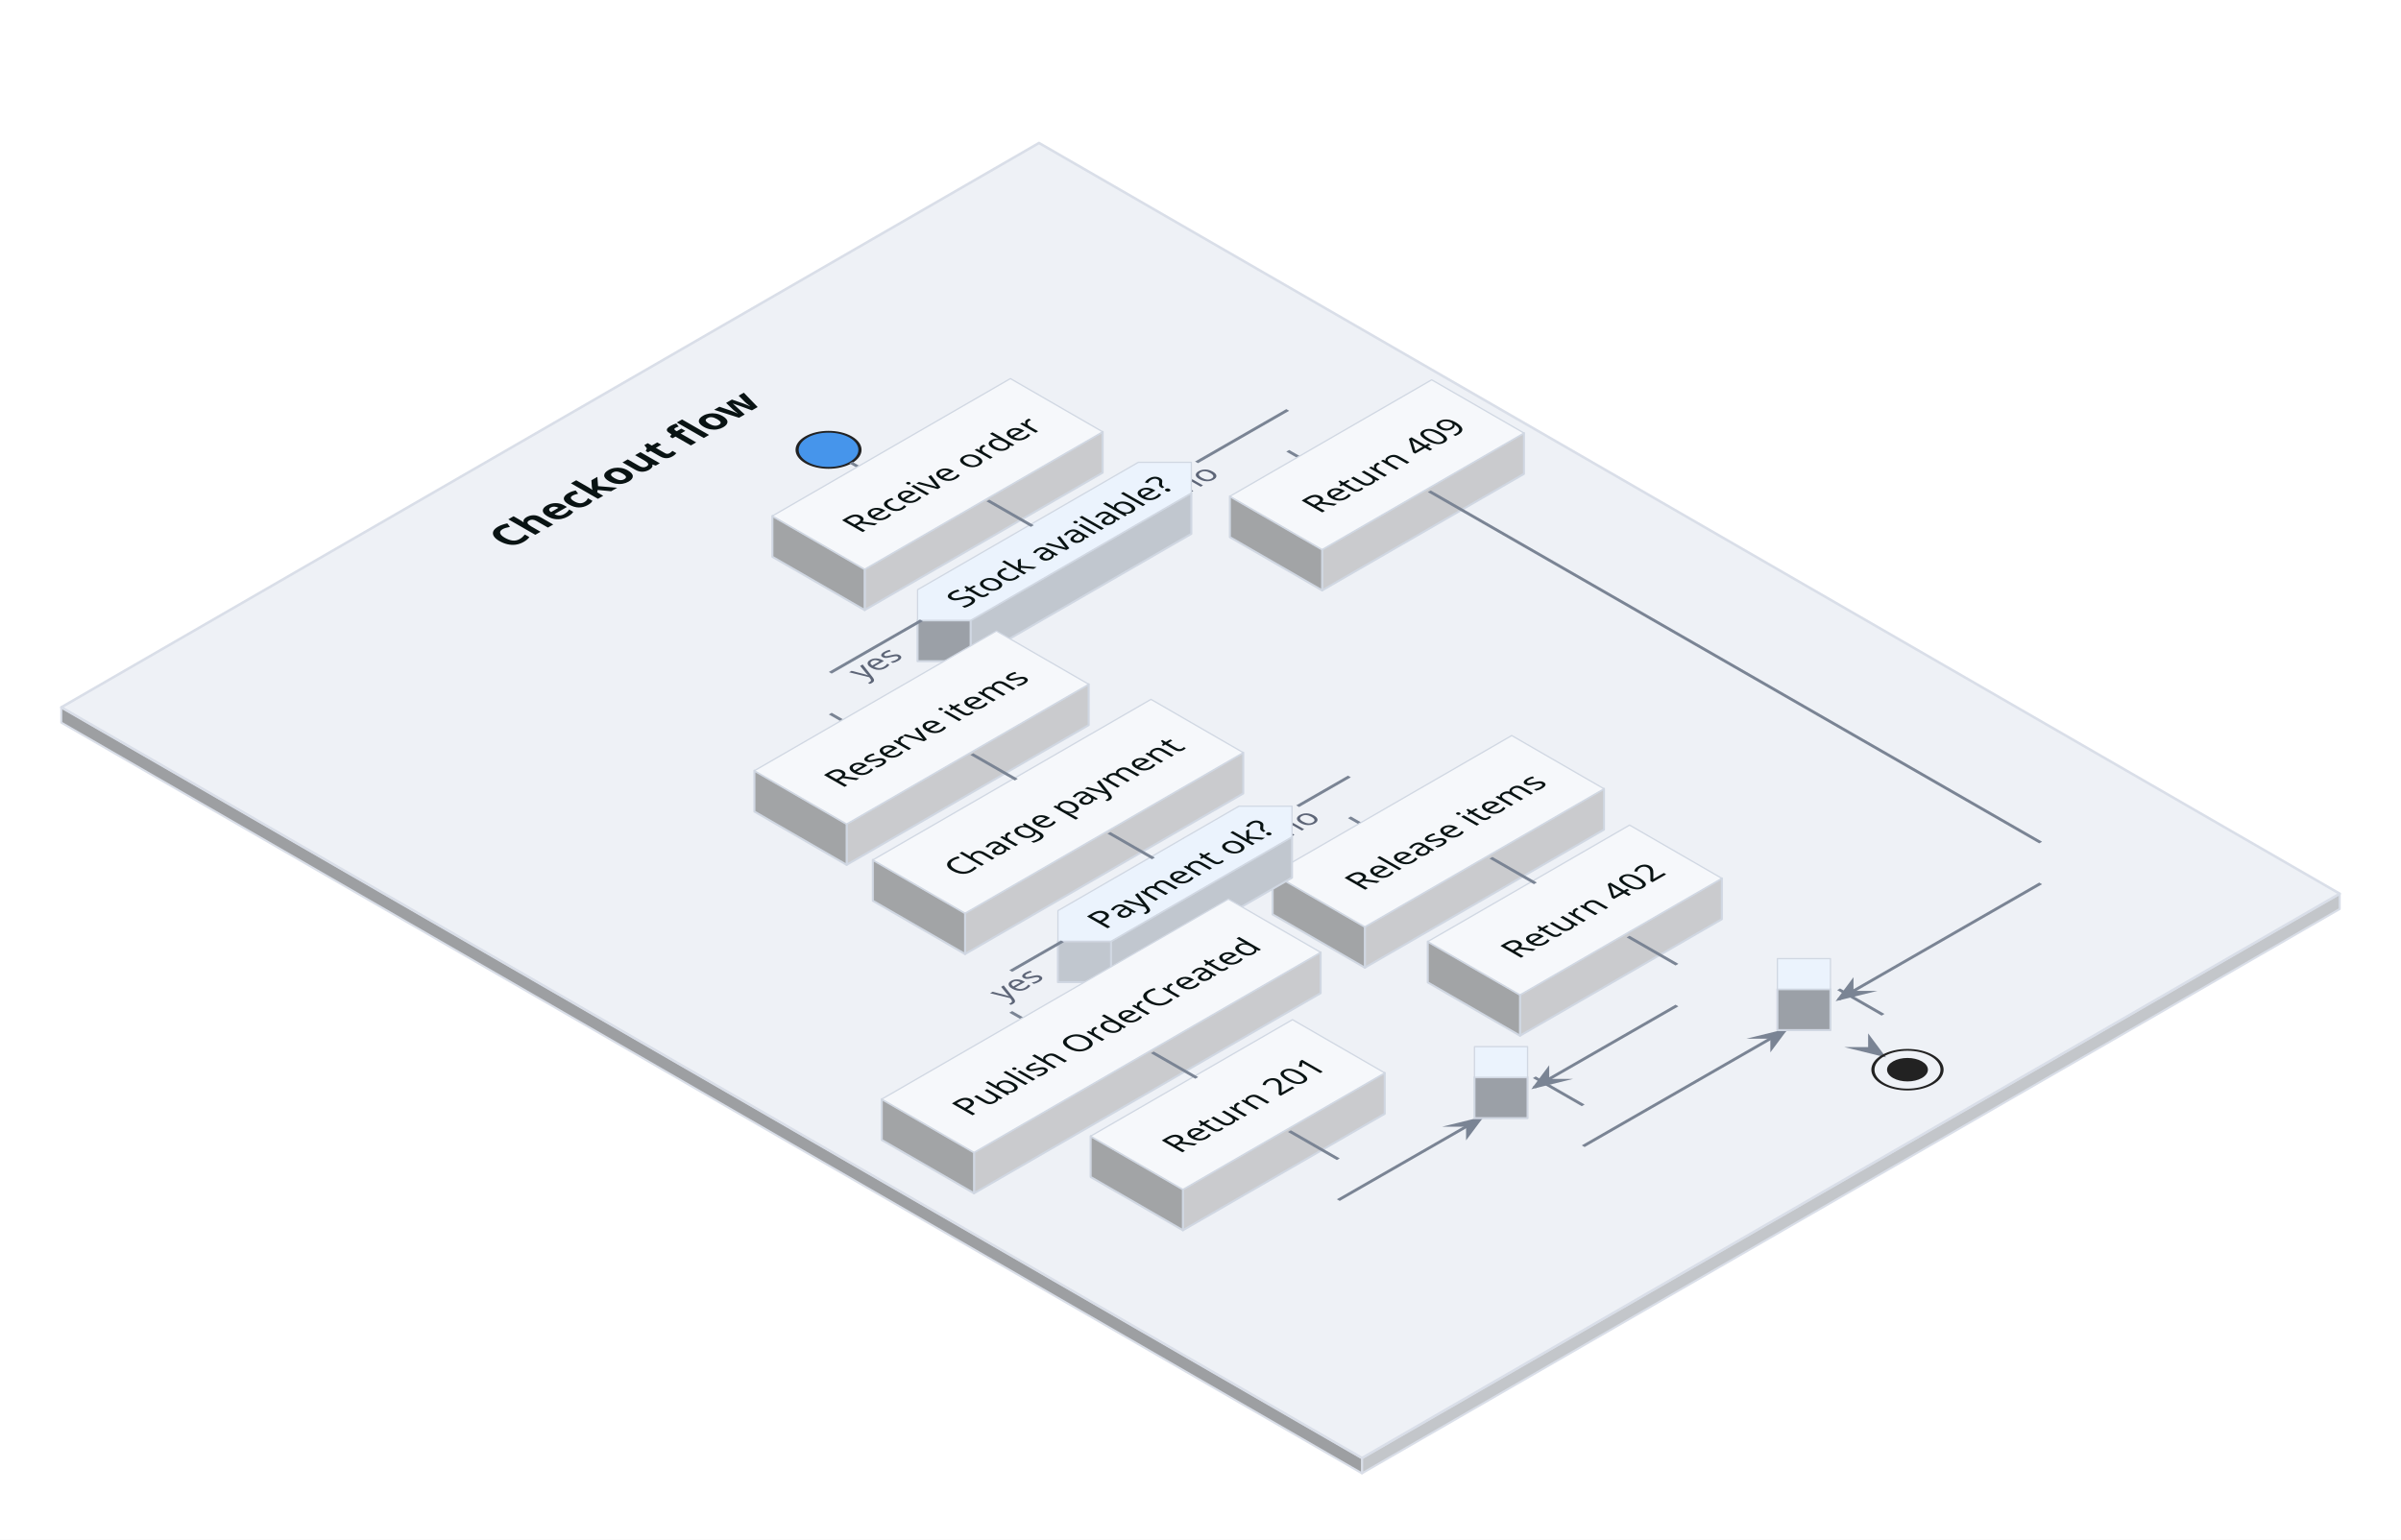
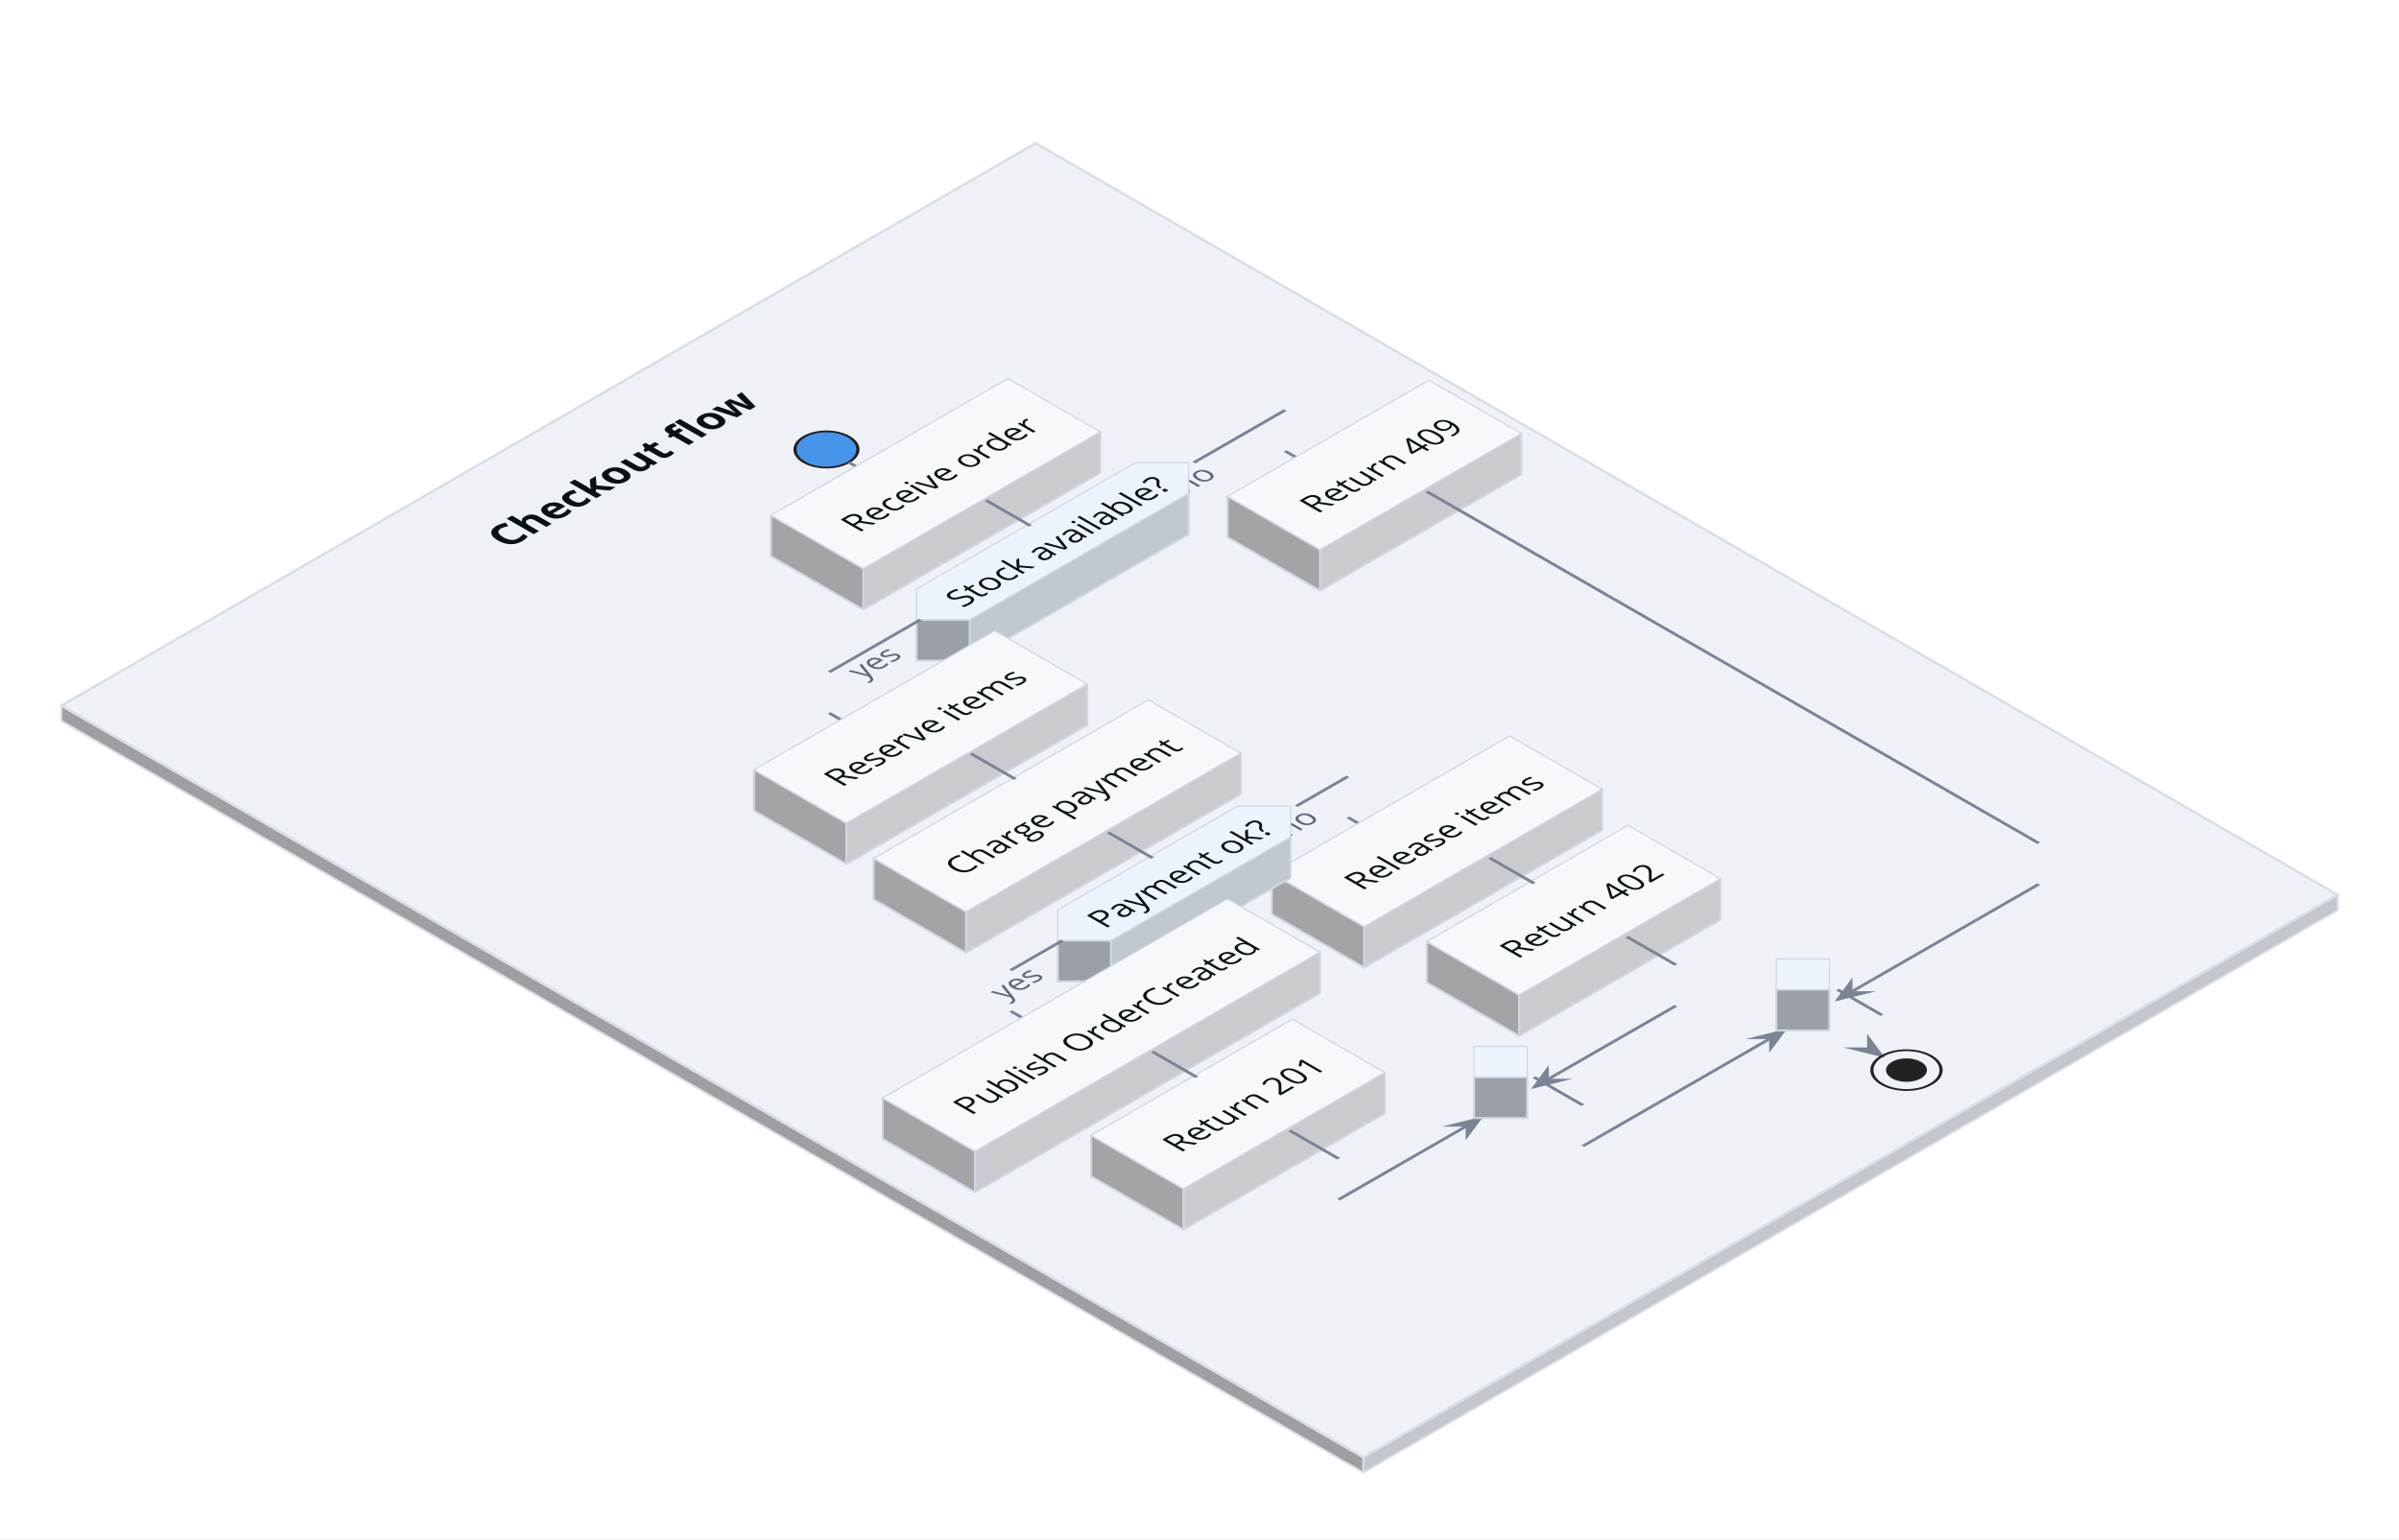
- <svg xmlns="http://www.w3.org/2000/svg" viewBox="-24 -277 940.01 603" width="940.01" height="603">
-   <rect x="-24" y="-277" width="940.01" height="603" fill="#ffffff" />
+ <svg xmlns="http://www.w3.org/2000/svg" viewBox="-24 -276 938.27 602" width="938.27" height="602">
+   <rect x="-24" y="-276" width="938.27" height="602" fill="#ffffff" />
  <g transform="translate(0,6)">
-     <polygon points="892.01,73 509.22,294 509.22,288 892.01,67" fill="#c3c6ca" stroke="#d9dee8" stroke-width="0.8" stroke-linejoin="round" />
+     <polygon points="890.27,74 509.22,294 509.22,288 890.27,68" fill="#c3c6ca" stroke="#d9dee8" stroke-width="0.8" stroke-linejoin="round" />
    <polygon points="509.22,294 0,0 0,-6 509.22,288" fill="#9d9fa2" stroke="#d9dee8" stroke-width="0.8" stroke-linejoin="round" />
-     <polygon points="0,-6 382.78,-227 892.01,67 509.22,288" fill="#eef1f6" stroke="#d9dee8" stroke-width="1" stroke-linejoin="round" />
+     <polygon points="0,-6 381.05,-226 890.27,68 509.22,288" fill="#eef1f6" stroke="#d9dee8" stroke-width="1" stroke-linejoin="round" />
  </g>
  <defs />
  <g transform="translate(0,-0) matrix(0.87 -0.5 0.87 0.5 0 0)">
-     <ellipse cx="273.474" cy="71.792" rx="10" ry="10" fill="#4695EB" style="stroke:#222;stroke-width:1;" />
-   </g>
-   <g transform="translate(0,-0) matrix(0.87 -0.5 0.87 0.5 0 0)">
-     <ellipse cx="273.474" cy="557.322" rx="6" ry="6" fill="#222" style="stroke:#222;stroke-width:1;" />
-   </g>
-   <g transform="translate(0,-0) matrix(0.87 -0.5 0.87 0.5 0 0)">
-     <polygon points="269.474,91.792,273.474,101.792,277.474,91.792,273.474,95.792" fill="#7A8494" style="stroke:#7A8494;stroke-width:1;stroke-linejoin:miter;stroke-miterlimit:10;" />
-   </g>
-   <g transform="translate(0,-0) matrix(0.87 -0.5 0.87 0.5 0 0)">
-     <polygon points="166.543,249.204,170.543,259.204,174.543,249.204,170.543,253.204" fill="#7A8494" style="stroke:#7A8494;stroke-width:1;stroke-linejoin:miter;stroke-miterlimit:10;" />
-   </g>
-   <g transform="translate(0,-0) matrix(0.87 -0.5 0.87 0.5 0 0)">
-     <polygon points="90.346,406.616,94.346,416.616,98.346,406.616,94.346,410.616" fill="#7A8494" style="stroke:#7A8494;stroke-width:1;stroke-linejoin:miter;stroke-miterlimit:10;" />
-   </g>
-   <g transform="translate(0,-0) matrix(0.87 -0.5 0.87 0.5 0 0)">
-     <polygon points="242.74,406.616,246.74,416.616,250.74,406.616,246.74,410.616" fill="#7A8494" style="stroke:#7A8494;stroke-width:1;stroke-linejoin:miter;stroke-miterlimit:10;" />
-   </g>
-   <g transform="translate(0,-0) matrix(0.87 -0.5 0.87 0.5 0 0)">
-     <polygon points="90.346,344.91,94.346,354.91,98.346,344.91,94.346,348.91" fill="#7A8494" style="stroke:#7A8494;stroke-width:1;stroke-linejoin:miter;stroke-miterlimit:10;" />
-   </g>
-   <g transform="translate(0,-0) matrix(0.87 -0.5 0.87 0.5 0 0)">
-     <polygon points="242.74,344.91,246.74,354.91,250.74,344.91,246.74,348.91" fill="#7A8494" style="stroke:#7A8494;stroke-width:1;stroke-linejoin:miter;stroke-miterlimit:10;" />
-   </g>
-   <g transform="translate(0,-0) matrix(0.87 -0.5 0.87 0.5 0 0)">
-     <polygon points="148.543,476.322,158.543,480.322,148.543,484.322,152.543,480.322" fill="#7A8494" style="stroke:#7A8494;stroke-width:1;stroke-linejoin:miter;stroke-miterlimit:10;" />
-   </g>
-   <g transform="translate(0,-0) matrix(0.87 -0.5 0.87 0.5 0 0)">
-     <polygon points="192.543,476.322,182.543,480.322,192.543,484.322,188.543,480.322" fill="#7A8494" style="stroke:#7A8494;stroke-width:1;stroke-linejoin:miter;stroke-miterlimit:10;" />
-   </g>
-   <g transform="translate(0,-0) matrix(0.87 -0.5 0.87 0.5 0 0)">
-     <polygon points="166.543,310.91,170.543,320.91,174.543,310.91,170.543,314.91" fill="#7A8494" style="stroke:#7A8494;stroke-width:1;stroke-linejoin:miter;stroke-miterlimit:10;" />
-   </g>
-   <g transform="translate(0,-0) matrix(0.87 -0.5 0.87 0.5 0 0)">
-     <polygon points="166.543,187.498,170.543,197.498,174.543,187.498,170.543,191.498" fill="#7A8494" style="stroke:#7A8494;stroke-width:1;stroke-linejoin:miter;stroke-miterlimit:10;" />
-   </g>
-   <g transform="translate(0,-0) matrix(0.87 -0.5 0.87 0.5 0 0)">
-     <polygon points="372.406,187.498,376.406,197.498,380.406,187.498,376.406,191.498" fill="#7A8494" style="stroke:#7A8494;stroke-width:1;stroke-linejoin:miter;stroke-miterlimit:10;" />
-   </g>
-   <g transform="translate(0,-0) matrix(0.87 -0.5 0.87 0.5 0 0)">
-     <polygon points="251.474,510.322,261.474,514.322,251.474,518.322,255.474,514.322" fill="#7A8494" style="stroke:#7A8494;stroke-width:1;stroke-linejoin:miter;stroke-miterlimit:10;" />
-   </g>
-   <g transform="translate(0,-0) matrix(0.87 -0.5 0.87 0.5 0 0)">
-     <polygon points="295.474,510.322,285.474,514.322,295.474,518.322,291.474,514.322" fill="#7A8494" style="stroke:#7A8494;stroke-width:1;stroke-linejoin:miter;stroke-miterlimit:10;" />
-   </g>
-   <g transform="translate(0,-0) matrix(0.87 -0.5 0.87 0.5 0 0)">
-     <polygon points="269.474,153.498,273.474,163.498,277.474,153.498,273.474,157.498" fill="#7A8494" style="stroke:#7A8494;stroke-width:1;stroke-linejoin:miter;stroke-miterlimit:10;" />
-   </g>
-   <g transform="translate(0,-0) matrix(0.87 -0.5 0.87 0.5 0 0)">
-     <polygon points="269.474,536.322,273.474,546.322,277.474,536.322,273.474,540.322" fill="#7A8494" style="stroke:#7A8494;stroke-width:1;stroke-linejoin:miter;stroke-miterlimit:10;" />
-   </g>
-   <g transform="translate(0,-0) matrix(0.87 -0.5 0.87 0.5 0 0)">
-     <line x1="376.406" y1="175.498" x2="376.406" y2="197.498" style="stroke:#7A8494;stroke-width:1.3;" />
-   </g>
-   <g transform="translate(0,-0) matrix(0.87 -0.5 0.87 0.5 0 0)">
-     <line x1="273.474" y1="81.792" x2="273.474" y2="101.792" style="stroke:#7A8494;stroke-width:1.3;" />
-   </g>
-   <g transform="translate(0,-0) matrix(0.87 -0.5 0.87 0.5 0 0)">
-     <text x="337.36" y="169.982" fill="#5D6577" font-size="12" textLength="14.676" font-family="'Noto Sans'">no</text>
-   </g>
-   <g transform="translate(0,-0) matrix(0.87 -0.5 0.87 0.5 0 0)">
-     <text x="162.764" y="39.104" fill="#091313" font-size="16" textLength="114.496" font-weight="700" font-family="'Noto Sans'">Checkout flow</text>
-   </g>
-   <g transform="translate(0,-0) matrix(0.87 -0.5 0.87 0.5 0 0)">
-     <text x="190.953" y="169.982" fill="#5D6577" font-size="12" textLength="18.636" font-family="'Noto Sans'">yes</text>
-   </g>
-   <g transform="translate(0,-0) matrix(0.87 -0.5 0.87 0.5 0 0)">
-     <line x1="170.543" y1="175.498" x2="170.543" y2="197.498" style="stroke:#7A8494;stroke-width:1.3;" />
-   </g>
-   <g transform="translate(0,-0) matrix(0.87 -0.5 0.87 0.5 0 0)">
-     <line x1="246.74" y1="332.91" x2="246.74" y2="354.91" style="stroke:#7A8494;stroke-width:1.3;" />
-   </g>
-   <g transform="translate(0,-0) matrix(0.87 -0.5 0.87 0.5 0 0)">
-     <text x="225.458" y="327.394" fill="#5D6577" font-size="12" textLength="14.676" font-family="'Noto Sans'">no</text>
-   </g>
-   <g transform="translate(0,-0) matrix(0.87 -0.5 0.87 0.5 0 0)">
-     <line x1="376.406" y1="514.322" x2="285.474" y2="514.322" style="stroke:#7A8494;stroke-width:1.3;" />
-   </g>
-   <g transform="translate(0,-0) matrix(0.87 -0.5 0.87 0.5 0 0)">
-     <text x="96.991" y="327.394" fill="#5D6577" font-size="12" textLength="18.636" font-family="'Noto Sans'">yes</text>
-   </g>
-   <g transform="translate(0,-0) matrix(0.87 -0.5 0.87 0.5 0 0)">
-     <line x1="246.74" y1="480.322" x2="182.543" y2="480.322" style="stroke:#7A8494;stroke-width:1.3;" />
-   </g>
-   <g transform="translate(0,-0) matrix(0.87 -0.5 0.87 0.5 0 0)">
-     <line x1="94.346" y1="332.91" x2="94.346" y2="354.91" style="stroke:#7A8494;stroke-width:1.3;" />
-   </g>
-   <g transform="translate(0,-0) matrix(0.87 -0.5 0.87 0.5 0 0)">
-     <ellipse cx="273.474" cy="557.322" rx="11" ry="11" fill="none" style="stroke:#222;stroke-width:1;" />
-   </g>
-   <g transform="translate(0,-0) matrix(0.87 -0.5 0.87 0.5 0 0)">
-     <line x1="170.543" y1="514.322" x2="261.474" y2="514.322" style="stroke:#7A8494;stroke-width:1.3;" />
-   </g>
-   <g transform="translate(0,-0) matrix(0.87 -0.5 0.87 0.5 0 0)">
-     <line x1="94.346" y1="480.322" x2="158.543" y2="480.322" style="stroke:#7A8494;stroke-width:1.3;" />
-   </g>
-   <g transform="translate(0,0)">
-     <polygon points="572.64,-91.41 493.63,-45.79 493.63,-61.79 572.64,-107.41" fill="#cacbce" stroke="#D0D7E2" stroke-width="0.8" stroke-linejoin="round" />
-     <polygon points="493.63,-45.79 457.51,-66.64 457.51,-82.64 493.63,-61.79" fill="#a2a4a6" stroke="#D0D7E2" stroke-width="0.8" stroke-linejoin="round" />
-     <polygon points="457.51,-82.64 536.52,-128.26 572.64,-107.41 493.63,-61.79" fill="#F6F8FB" stroke="#D0D7E2" stroke-width="0.5" stroke-linejoin="round" />
-   </g>
-   <g transform="translate(0,0)">
-     <polygon points="407.7,-91.89 314.52,-38.09 314.52,-54.09 407.7,-107.89" fill="#cacbce" stroke="#D0D7E2" stroke-width="0.8" stroke-linejoin="round" />
-     <polygon points="314.52,-38.09 278.4,-58.94 278.4,-74.94 314.52,-54.09" fill="#a2a4a6" stroke="#D0D7E2" stroke-width="0.8" stroke-linejoin="round" />
-     <polygon points="278.4,-74.94 371.58,-128.74 407.7,-107.89 314.52,-54.09" fill="#F6F8FB" stroke="#D0D7E2" stroke-width="0.5" stroke-linejoin="round" />
-   </g>
-   <g transform="translate(0,0)">
-     <polygon points="442.42,-67.93 356.01,-18.05 356.01,-34.05 442.42,-83.93" fill="#c1c7cf" stroke="#D0D7E2" stroke-width="0.8" stroke-linejoin="round" />
-     <polygon points="356.01,-18.05 335.23,-18.05 335.23,-34.05 356.01,-34.05" fill="#9ba0a7" stroke="#D0D7E2" stroke-width="0.8" stroke-linejoin="round" />
-     <polygon points="335.23,-46.05 421.63,-95.93 442.42,-95.93 442.42,-83.93 356.01,-34.05 335.23,-34.05 335.23,-46.05" fill="#EBF3FD" stroke="#D0D7E2" stroke-width="0.5" stroke-linejoin="round" />
-   </g>
-   <g transform="translate(0,0)">
-     <polygon points="402.23,6.97 307.47,61.69 307.47,45.69 402.23,-9.03" fill="#cacbce" stroke="#D0D7E2" stroke-width="0.8" stroke-linejoin="round" />
-     <polygon points="307.47,61.69 271.35,40.83 271.35,24.83 307.47,45.69" fill="#a2a4a6" stroke="#D0D7E2" stroke-width="0.8" stroke-linejoin="round" />
-     <polygon points="271.35,24.83 366.11,-29.88 402.23,-9.03 307.47,45.69" fill="#F6F8FB" stroke="#D0D7E2" stroke-width="0.5" stroke-linejoin="round" />
-   </g>
-   <g transform="translate(0,0)">
-     <polygon points="462.74,33.75 353.84,96.62 353.84,80.62 462.74,17.75" fill="#cacbce" stroke="#D0D7E2" stroke-width="0.8" stroke-linejoin="round" />
-     <polygon points="353.84,96.62 317.72,75.77 317.72,59.77 353.84,80.62" fill="#a2a4a6" stroke="#D0D7E2" stroke-width="0.8" stroke-linejoin="round" />
-     <polygon points="317.72,59.77 426.62,-3.11 462.74,17.75 353.84,80.62" fill="#F6F8FB" stroke="#D0D7E2" stroke-width="0.5" stroke-linejoin="round" />
-   </g>
-   <g transform="translate(0,0)">
-     <polygon points="603.97,47.91 510.35,101.96 510.35,85.96 603.97,31.91" fill="#cacbce" stroke="#D0D7E2" stroke-width="0.8" stroke-linejoin="round" />
-     <polygon points="510.35,101.96 474.24,81.11 474.24,65.11 510.35,85.96" fill="#a2a4a6" stroke="#D0D7E2" stroke-width="0.8" stroke-linejoin="round" />
-     <polygon points="474.24,65.11 567.85,11.06 603.97,31.91 510.35,85.96" fill="#F6F8FB" stroke="#D0D7E2" stroke-width="0.5" stroke-linejoin="round" />
-   </g>
-   <g transform="translate(0,0)">
-     <polygon points="481.83,66.73 410.96,107.64 410.96,91.64 481.83,50.73" fill="#c1c7cf" stroke="#D0D7E2" stroke-width="0.8" stroke-linejoin="round" />
-     <polygon points="410.96,107.64 390.18,107.64 390.18,91.64 410.96,91.64" fill="#c1c7cf" stroke="#D0D7E2" stroke-width="0.8" stroke-linejoin="round" />
-     <polygon points="390.18,79.64 461.04,38.73 481.83,38.73 481.83,50.73 410.96,91.64 390.18,91.64 390.18,79.64" fill="#EBF3FD" stroke="#D0D7E2" stroke-width="0.5" stroke-linejoin="round" />
-   </g>
-   <g transform="translate(0,0)">
-     <polygon points="692.64,126.42 671.86,126.42 671.86,110.42 692.64,110.42" fill="#9ba0a7" stroke="#D0D7E2" stroke-width="0.8" stroke-linejoin="round" />
-     <polygon points="671.86,98.42 692.64,98.42 692.64,110.42 671.86,110.42 671.86,98.42" fill="#EBF3FD" stroke="#D0D7E2" stroke-width="0.5" stroke-linejoin="round" />
-   </g>
-   <g transform="translate(0,0)">
-     <polygon points="650.11,82.98 571.1,128.6 571.1,112.6 650.11,66.98" fill="#cacbce" stroke="#D0D7E2" stroke-width="0.8" stroke-linejoin="round" />
-     <polygon points="571.1,128.6 534.98,107.75 534.98,91.75 571.1,112.6" fill="#a2a4a6" stroke="#D0D7E2" stroke-width="0.8" stroke-linejoin="round" />
-     <polygon points="534.98,91.75 613.99,46.13 650.11,66.98 571.1,112.6" fill="#F6F8FB" stroke="#D0D7E2" stroke-width="0.5" stroke-linejoin="round" />
-   </g>
-   <g transform="translate(0,0)">
-     <polygon points="574.06,160.89 553.27,160.89 553.27,144.89 574.06,144.89" fill="#9ba0a7" stroke="#D0D7E2" stroke-width="0.8" stroke-linejoin="round" />
-     <polygon points="553.27,132.89 574.06,132.89 574.06,144.89 553.27,144.89 553.27,132.89" fill="#EBF3FD" stroke="#D0D7E2" stroke-width="0.5" stroke-linejoin="round" />
-   </g>
-   <g transform="translate(0,0)">
-     <polygon points="493.03,111.96 357.34,190.31 357.34,174.31 493.03,95.96" fill="#cacbce" stroke="#D0D7E2" stroke-width="0.8" stroke-linejoin="round" />
-     <polygon points="357.34,190.31 321.22,169.45 321.22,153.45 357.34,174.31" fill="#a2a4a6" stroke="#D0D7E2" stroke-width="0.8" stroke-linejoin="round" />
-     <polygon points="321.22,153.45 456.92,75.11 493.03,95.96 357.34,174.31" fill="#F6F8FB" stroke="#D0D7E2" stroke-width="0.5" stroke-linejoin="round" />
-   </g>
-   <g transform="translate(0,0)">
-     <polygon points="518.13,159.18 439.12,204.8 439.12,188.8 518.13,143.18" fill="#cacbce" stroke="#D0D7E2" stroke-width="0.8" stroke-linejoin="round" />
-     <polygon points="439.12,204.8 403,183.94 403,167.94 439.12,188.8" fill="#a2a4a6" stroke="#D0D7E2" stroke-width="0.8" stroke-linejoin="round" />
-     <polygon points="403,167.94 482.01,122.33 518.13,143.18 439.12,188.8" fill="#F6F8FB" stroke="#D0D7E2" stroke-width="0.5" stroke-linejoin="round" />
-   </g>
-   <g transform="translate(0,-16) matrix(0.87 -0.5 0.87 0.5 0 0)">
-     <line x1="335.36" y1="175.498" x2="376.406" y2="175.498" style="stroke:#7A8494;stroke-width:1.3;" />
-   </g>
-   <g transform="translate(0,-16) matrix(0.87 -0.5 0.87 0.5 0 0)">
-     <line x1="376.406" y1="239.204" x2="376.406" y2="514.322" style="stroke:#7A8494;stroke-width:1.3;" />
-   </g>
-   <g transform="translate(0,-16) matrix(0.87 -0.5 0.87 0.5 0 0)">
-     <line x1="273.474" y1="143.498" x2="273.474" y2="163.498" style="stroke:#7A8494;stroke-width:1.3;" />
-   </g>
-   <g transform="translate(0,-16) matrix(0.87 -0.5 0.87 0.5 0 0)">
-     <text x="342.788" y="223.395" fill="#091313" font-size="13" textLength="67.236" font-family="'Noto Sans'">Return 409</text>
-   </g>
-   <g transform="translate(0,-16) matrix(0.87 -0.5 0.87 0.5 0 0)">
-     <text x="231.679" y="127.689" fill="#091313" font-size="13" textLength="83.59" font-family="'Noto Sans'">Receive order</text>
-   </g>
-   <g transform="translate(0,-16) matrix(0.87 -0.5 0.87 0.5 0 0)">
-     <text x="225.589" y="180.542" fill="#091313" font-size="13" textLength="95.771" font-family="'Noto Sans'">Stock available?</text>
-   </g>
-   <g transform="translate(0,-16) matrix(0.87 -0.5 0.87 0.5 0 0)">
-     <line x1="211.589" y1="175.498" x2="170.543" y2="175.498" style="stroke:#7A8494;stroke-width:1.3;" />
-   </g>
-   <g transform="translate(0,-16) matrix(0.87 -0.5 0.87 0.5 0 0)">
-     <line x1="170.543" y1="239.204" x2="170.543" y2="259.204" style="stroke:#7A8494;stroke-width:1.3;" />
-   </g>
-   <g transform="translate(0,-16) matrix(0.87 -0.5 0.87 0.5 0 0)">
-     <text x="127.831" y="223.395" fill="#091313" font-size="13" textLength="85.423" font-family="'Noto Sans'">Reserve items</text>
-   </g>
-   <g transform="translate(0,-16) matrix(0.87 -0.5 0.87 0.5 0 0)">
-     <line x1="223.458" y1="332.91" x2="246.74" y2="332.91" style="stroke:#7A8494;stroke-width:1.3;" />
-   </g>
-   <g transform="translate(0,-16) matrix(0.87 -0.5 0.87 0.5 0 0)">
-     <line x1="170.543" y1="300.91" x2="170.543" y2="320.91" style="stroke:#7A8494;stroke-width:1.3;" />
-   </g>
-   <g transform="translate(0,-16) matrix(0.87 -0.5 0.87 0.5 0 0)">
-     <line x1="246.74" y1="396.616" x2="246.74" y2="416.616" style="stroke:#7A8494;stroke-width:1.3;" />
-   </g>
-   <g transform="translate(0,-16) matrix(0.87 -0.5 0.87 0.5 0 0)">
-     <text x="119.667" y="285.101" fill="#091313" font-size="13" textLength="101.751" font-family="'Noto Sans'">Charge payment</text>
-   </g>
-   <g transform="translate(0,-16) matrix(0.87 -0.5 0.87 0.5 0 0)">
-     <text x="204.691" y="380.807" fill="#091313" font-size="13" textLength="84.097" font-family="'Noto Sans'">Release items</text>
-   </g>
-   <g transform="translate(0,-16) matrix(0.87 -0.5 0.87 0.5 0 0)">
-     <text x="131.627" y="337.954" fill="#091313" font-size="13" textLength="77.831" font-family="'Noto Sans'">Payment ok?</text>
-   </g>
-   <g transform="translate(0,-16) matrix(0.87 -0.5 0.87 0.5 0 0)">
-     <line x1="246.74" y1="458.322" x2="246.74" y2="480.322" style="stroke:#7A8494;stroke-width:1.3;" />
-   </g>
-   <g transform="translate(0,-16) matrix(0.87 -0.5 0.87 0.5 0 0)">
-     <line x1="117.627" y1="332.91" x2="94.346" y2="332.91" style="stroke:#7A8494;stroke-width:1.3;" />
-   </g>
-   <g transform="translate(0,-16) matrix(0.87 -0.5 0.87 0.5 0 0)">
-     <text x="213.122" y="442.513" fill="#091313" font-size="13" textLength="67.236" font-family="'Noto Sans'">Return 402</text>
-   </g>
-   <g transform="translate(0,-16) matrix(0.87 -0.5 0.87 0.5 0 0)">
-     <line x1="273.474" y1="526.322" x2="273.474" y2="546.322" style="stroke:#7A8494;stroke-width:1.3;" />
-   </g>
-   <g transform="translate(0,-16) matrix(0.87 -0.5 0.87 0.5 0 0)">
-     <line x1="94.346" y1="396.616" x2="94.346" y2="416.616" style="stroke:#7A8494;stroke-width:1.3;" />
-   </g>
-   <g transform="translate(0,-16) matrix(0.87 -0.5 0.87 0.5 0 0)">
-     <line x1="170.543" y1="492.322" x2="170.543" y2="514.322" style="stroke:#7A8494;stroke-width:1.3;" />
-   </g>
-   <g transform="translate(0,-16) matrix(0.87 -0.5 0.87 0.5 0 0)">
-     <text x="28" y="380.807" fill="#091313" font-size="13" textLength="132.691" font-family="'Noto Sans'">Publish OrderCreated</text>
-   </g>
-   <g transform="translate(0,-16) matrix(0.87 -0.5 0.87 0.5 0 0)">
-     <line x1="94.346" y1="458.322" x2="94.346" y2="480.322" style="stroke:#7A8494;stroke-width:1.3;" />
-   </g>
-   <g transform="translate(0,-16) matrix(0.87 -0.5 0.87 0.5 0 0)">
-     <text x="60.728" y="442.513" fill="#091313" font-size="13" textLength="67.236" font-family="'Noto Sans'">Return 201</text>
+     <ellipse cx="272.165" cy="71.789" rx="10" ry="10" fill="#4695EB" style="stroke:#222;stroke-width:1;" />
+   </g>
+   <g transform="translate(0,-0) matrix(0.87 -0.5 0.87 0.5 0 0)">
+     <ellipse cx="272.165" cy="557.307" rx="6" ry="6" fill="#222" style="stroke:#222;stroke-width:1;" />
+   </g>
+   <g transform="translate(0,-0) matrix(0.87 -0.5 0.87 0.5 0 0)">
+     <polygon points="165.68,249.196,169.68,259.196,173.68,249.196,169.68,253.196" fill="#7A8494" style="stroke:#7A8494;stroke-width:1;stroke-linejoin:miter;stroke-miterlimit:10;" />
+   </g>
+   <g transform="translate(0,-0) matrix(0.87 -0.5 0.87 0.5 0 0)">
+     <polygon points="250.165,510.307,260.165,514.307,250.165,518.307,254.165,514.307" fill="#7A8494" style="stroke:#7A8494;stroke-width:1;stroke-linejoin:miter;stroke-miterlimit:10;" />
+   </g>
+   <g transform="translate(0,-0) matrix(0.87 -0.5 0.87 0.5 0 0)">
+     <polygon points="268.165,91.789,272.165,101.789,276.165,91.789,272.165,95.789" fill="#7A8494" style="stroke:#7A8494;stroke-width:1;stroke-linejoin:miter;stroke-miterlimit:10;" />
+   </g>
+   <g transform="translate(0,-0) matrix(0.87 -0.5 0.87 0.5 0 0)">
+     <polygon points="89.879,406.604,93.879,416.604,97.879,406.604,93.879,410.604" fill="#7A8494" style="stroke:#7A8494;stroke-width:1;stroke-linejoin:miter;stroke-miterlimit:10;" />
+   </g>
+   <g transform="translate(0,-0) matrix(0.87 -0.5 0.87 0.5 0 0)">
+     <polygon points="241.481,406.604,245.481,416.604,249.481,406.604,245.481,410.604" fill="#7A8494" style="stroke:#7A8494;stroke-width:1;stroke-linejoin:miter;stroke-miterlimit:10;" />
+   </g>
+   <g transform="translate(0,-0) matrix(0.87 -0.5 0.87 0.5 0 0)">
+     <polygon points="89.879,344.9,93.879,354.9,97.879,344.9,93.879,348.9" fill="#7A8494" style="stroke:#7A8494;stroke-width:1;stroke-linejoin:miter;stroke-miterlimit:10;" />
+   </g>
+   <g transform="translate(0,-0) matrix(0.87 -0.5 0.87 0.5 0 0)">
+     <polygon points="241.481,344.9,245.481,354.9,249.481,344.9,245.481,348.9" fill="#7A8494" style="stroke:#7A8494;stroke-width:1;stroke-linejoin:miter;stroke-miterlimit:10;" />
+   </g>
+   <g transform="translate(0,-0) matrix(0.87 -0.5 0.87 0.5 0 0)">
+     <polygon points="147.68,476.307,157.68,480.307,147.68,484.307,151.68,480.307" fill="#7A8494" style="stroke:#7A8494;stroke-width:1;stroke-linejoin:miter;stroke-miterlimit:10;" />
+   </g>
+   <g transform="translate(0,-0) matrix(0.87 -0.5 0.87 0.5 0 0)">
+     <polygon points="191.68,476.307,181.68,480.307,191.68,484.307,187.68,480.307" fill="#7A8494" style="stroke:#7A8494;stroke-width:1;stroke-linejoin:miter;stroke-miterlimit:10;" />
+   </g>
+   <g transform="translate(0,-0) matrix(0.87 -0.5 0.87 0.5 0 0)">
+     <polygon points="165.68,310.9,169.68,320.9,173.68,310.9,169.68,314.9" fill="#7A8494" style="stroke:#7A8494;stroke-width:1;stroke-linejoin:miter;stroke-miterlimit:10;" />
+   </g>
+   <g transform="translate(0,-0) matrix(0.87 -0.5 0.87 0.5 0 0)">
+     <polygon points="165.68,187.493,169.68,197.493,173.68,187.493,169.68,191.493" fill="#7A8494" style="stroke:#7A8494;stroke-width:1;stroke-linejoin:miter;stroke-miterlimit:10;" />
+   </g>
+   <g transform="translate(0,-0) matrix(0.87 -0.5 0.87 0.5 0 0)">
+     <polygon points="370.65,187.493,374.65,197.493,378.65,187.493,374.65,191.493" fill="#7A8494" style="stroke:#7A8494;stroke-width:1;stroke-linejoin:miter;stroke-miterlimit:10;" />
+   </g>
+   <g transform="translate(0,-0) matrix(0.87 -0.5 0.87 0.5 0 0)">
+     <polygon points="294.165,510.307,284.165,514.307,294.165,518.307,290.165,514.307" fill="#7A8494" style="stroke:#7A8494;stroke-width:1;stroke-linejoin:miter;stroke-miterlimit:10;" />
+   </g>
+   <g transform="translate(0,-0) matrix(0.87 -0.5 0.87 0.5 0 0)">
+     <polygon points="268.165,153.493,272.165,163.493,276.165,153.493,272.165,157.493" fill="#7A8494" style="stroke:#7A8494;stroke-width:1;stroke-linejoin:miter;stroke-miterlimit:10;" />
+   </g>
+   <g transform="translate(0,-0) matrix(0.87 -0.5 0.87 0.5 0 0)">
+     <polygon points="268.165,536.307,272.165,546.307,276.165,536.307,272.165,540.307" fill="#7A8494" style="stroke:#7A8494;stroke-width:1;stroke-linejoin:miter;stroke-miterlimit:10;" />
+   </g>
+   <g transform="translate(0,-0) matrix(0.87 -0.5 0.87 0.5 0 0)">
+     <line x1="374.65" y1="175.493" x2="374.65" y2="197.493" style="stroke:#7A8494;stroke-width:1.3;" />
+   </g>
+   <g transform="translate(0,-0) matrix(0.87 -0.5 0.87 0.5 0 0)">
+     <line x1="272.165" y1="81.789" x2="272.165" y2="101.789" style="stroke:#7A8494;stroke-width:1.3;" />
+   </g>
+   <g transform="translate(0,-0) matrix(0.87 -0.5 0.87 0.5 0 0)">
+     <text x="335.611" y="169.977" fill="#5D6577" font-size="12" textLength="14.578" font-family="'Open Sans'">no</text>
+   </g>
+   <g transform="translate(0,-0) matrix(0.87 -0.5 0.87 0.5 0 0)">
+     <text x="161.79" y="39.102" fill="#091313" font-size="16" textLength="114.516" font-weight="700" font-family="'Open Sans'">Checkout flow</text>
+   </g>
+   <g transform="translate(0,-0) matrix(0.87 -0.5 0.87 0.5 0 0)">
+     <text x="190.251" y="169.977" fill="#5D6577" font-size="12" textLength="18.469" font-family="'Open Sans'">yes</text>
+   </g>
+   <g transform="translate(0,-0) matrix(0.87 -0.5 0.87 0.5 0 0)">
+     <line x1="169.68" y1="175.493" x2="169.68" y2="197.493" style="stroke:#7A8494;stroke-width:1.3;" />
+   </g>
+   <g transform="translate(0,-0) matrix(0.87 -0.5 0.87 0.5 0 0)">
+     <line x1="245.481" y1="332.9" x2="245.481" y2="354.9" style="stroke:#7A8494;stroke-width:1.3;" />
+   </g>
+   <g transform="translate(0,-0) matrix(0.87 -0.5 0.87 0.5 0 0)">
+     <text x="224.249" y="327.384" fill="#5D6577" font-size="12" textLength="14.578" font-family="'Open Sans'">no</text>
+   </g>
+   <g transform="translate(0,-0) matrix(0.87 -0.5 0.87 0.5 0 0)">
+     <line x1="374.65" y1="514.307" x2="284.165" y2="514.307" style="stroke:#7A8494;stroke-width:1.3;" />
+   </g>
+   <g transform="translate(0,-0) matrix(0.87 -0.5 0.87 0.5 0 0)">
+     <text x="96.643" y="327.384" fill="#5D6577" font-size="12" textLength="18.469" font-family="'Open Sans'">yes</text>
+   </g>
+   <g transform="translate(0,-0) matrix(0.87 -0.5 0.87 0.5 0 0)">
+     <line x1="245.481" y1="480.307" x2="181.68" y2="480.307" style="stroke:#7A8494;stroke-width:1.3;" />
+   </g>
+   <g transform="translate(0,-0) matrix(0.87 -0.5 0.87 0.5 0 0)">
+     <line x1="93.879" y1="332.9" x2="93.879" y2="354.9" style="stroke:#7A8494;stroke-width:1.3;" />
+   </g>
+   <g transform="translate(0,-0) matrix(0.87 -0.5 0.87 0.5 0 0)">
+     <ellipse cx="272.165" cy="557.307" rx="11" ry="11" fill="none" style="stroke:#222;stroke-width:1;" />
+   </g>
+   <g transform="translate(0,-0) matrix(0.87 -0.5 0.87 0.5 0 0)">
+     <line x1="169.68" y1="514.307" x2="260.165" y2="514.307" style="stroke:#7A8494;stroke-width:1.3;" />
+   </g>
+   <g transform="translate(0,-0) matrix(0.87 -0.5 0.87 0.5 0 0)">
+     <line x1="93.879" y1="480.307" x2="157.68" y2="480.307" style="stroke:#7A8494;stroke-width:1.3;" />
+   </g>
+   <g transform="translate(0,0)">
+     <polygon points="570.97,-90.45 492.25,-45 492.25,-61 570.97,-106.45" fill="#cacbce" stroke="#D0D7E2" stroke-width="0.8" stroke-linejoin="round" />
+     <polygon points="492.25,-45 456.13,-65.86 456.13,-81.86 492.25,-61" fill="#a2a4a6" stroke="#D0D7E2" stroke-width="0.8" stroke-linejoin="round" />
+     <polygon points="456.13,-81.86 534.85,-127.3 570.97,-106.45 492.25,-61" fill="#F6F8FB" stroke="#D0D7E2" stroke-width="0.5" stroke-linejoin="round" />
+   </g>
+   <g transform="translate(0,0)">
+     <polygon points="406.3,-91.09 313.64,-37.59 313.64,-53.59 406.3,-107.09" fill="#cacbce" stroke="#D0D7E2" stroke-width="0.8" stroke-linejoin="round" />
+     <polygon points="313.64,-37.59 277.52,-58.44 277.52,-74.44 313.64,-53.59" fill="#a2a4a6" stroke="#D0D7E2" stroke-width="0.8" stroke-linejoin="round" />
+     <polygon points="277.52,-74.44 370.19,-127.94 406.3,-107.09 313.64,-53.59" fill="#F6F8FB" stroke="#D0D7E2" stroke-width="0.5" stroke-linejoin="round" />
+   </g>
+   <g transform="translate(0,0)">
+     <polygon points="440.9,-67.06 355.25,-17.61 355.25,-33.61 440.9,-83.06" fill="#c1c7cf" stroke="#D0D7E2" stroke-width="0.8" stroke-linejoin="round" />
+     <polygon points="355.25,-17.61 334.47,-17.61 334.47,-33.61 355.25,-33.61" fill="#9ba0a7" stroke="#D0D7E2" stroke-width="0.8" stroke-linejoin="round" />
+     <polygon points="334.47,-45.61 420.11,-95.06 440.9,-95.06 440.9,-83.06 355.25,-33.61 334.47,-33.61 334.47,-45.61" fill="#EBF3FD" stroke="#D0D7E2" stroke-width="0.5" stroke-linejoin="round" />
+   </g>
+   <g transform="translate(0,0)">
+     <polygon points="401.19,7.57 307.01,61.94 307.01,45.94 401.19,-8.43" fill="#cacbce" stroke="#D0D7E2" stroke-width="0.8" stroke-linejoin="round" />
+     <polygon points="307.01,61.94 270.89,41.09 270.89,25.09 307.01,45.94" fill="#a2a4a6" stroke="#D0D7E2" stroke-width="0.8" stroke-linejoin="round" />
+     <polygon points="270.89,25.09 365.07,-29.28 401.19,-8.43 307.01,45.94" fill="#F6F8FB" stroke="#D0D7E2" stroke-width="0.5" stroke-linejoin="round" />
+   </g>
+   <g transform="translate(0,0)">
+     <polygon points="461.26,34.59 353.81,96.63 353.81,80.63 461.26,18.59" fill="#cacbce" stroke="#D0D7E2" stroke-width="0.8" stroke-linejoin="round" />
+     <polygon points="353.81,96.63 317.7,75.77 317.7,59.77 353.81,80.63" fill="#a2a4a6" stroke="#D0D7E2" stroke-width="0.8" stroke-linejoin="round" />
+     <polygon points="317.7,59.77 425.14,-2.26 461.26,18.59 353.81,80.63" fill="#F6F8FB" stroke="#D0D7E2" stroke-width="0.5" stroke-linejoin="round" />
+   </g>
+   <g transform="translate(0,0)">
+     <polygon points="602.59,48.7 509.54,102.42 509.54,86.42 602.59,32.7" fill="#cacbce" stroke="#D0D7E2" stroke-width="0.8" stroke-linejoin="round" />
+     <polygon points="509.54,102.42 473.42,81.57 473.42,65.57 509.54,86.42" fill="#a2a4a6" stroke="#D0D7E2" stroke-width="0.8" stroke-linejoin="round" />
+     <polygon points="473.42,65.57 566.47,11.85 602.59,32.7 509.54,86.42" fill="#F6F8FB" stroke="#D0D7E2" stroke-width="0.5" stroke-linejoin="round" />
+   </g>
+   <g transform="translate(0,0)">
+     <polygon points="480.77,67.33 410.51,107.89 410.51,91.89 480.77,51.33" fill="#c1c7cf" stroke="#D0D7E2" stroke-width="0.8" stroke-linejoin="round" />
+     <polygon points="410.51,107.89 389.72,107.89 389.72,91.89 410.51,91.89" fill="#9ba0a7" stroke="#D0D7E2" stroke-width="0.8" stroke-linejoin="round" />
+     <polygon points="389.72,79.89 459.99,39.33 480.77,39.33 480.77,51.33 410.51,91.89 389.72,91.89 389.72,79.89" fill="#EBF3FD" stroke="#D0D7E2" stroke-width="0.5" stroke-linejoin="round" />
+   </g>
+   <g transform="translate(0,0)">
+     <polygon points="691.5,127.07 670.71,127.07 670.71,111.07 691.5,111.07" fill="#9ba0a7" stroke="#D0D7E2" stroke-width="0.8" stroke-linejoin="round" />
+     <polygon points="670.71,99.07 691.5,99.07 691.5,111.07 670.71,111.07 670.71,99.07" fill="#EBF3FD" stroke="#D0D7E2" stroke-width="0.5" stroke-linejoin="round" />
+   </g>
+   <g transform="translate(0,0)">
+     <polygon points="648.86,83.69 570.14,129.14 570.14,113.14 648.86,67.69" fill="#cacbce" stroke="#D0D7E2" stroke-width="0.8" stroke-linejoin="round" />
+     <polygon points="570.14,129.14 534.03,108.28 534.03,92.28 570.14,113.14" fill="#a2a4a6" stroke="#D0D7E2" stroke-width="0.8" stroke-linejoin="round" />
+     <polygon points="534.03,92.28 612.74,46.84 648.86,67.69 570.14,113.14" fill="#F6F8FB" stroke="#D0D7E2" stroke-width="0.5" stroke-linejoin="round" />
+   </g>
+   <g transform="translate(0,0)">
+     <polygon points="573.3,161.31 552.51,161.31 552.51,145.31 573.3,145.31" fill="#9ba0a7" stroke="#D0D7E2" stroke-width="0.8" stroke-linejoin="round" />
+     <polygon points="552.51,133.31 573.3,133.31 573.3,145.31 552.51,145.31 552.51,133.31" fill="#EBF3FD" stroke="#D0D7E2" stroke-width="0.5" stroke-linejoin="round" />
+   </g>
+   <g transform="translate(0,0)">
+     <polygon points="492.22,112.42 357.33,190.3 357.33,174.3 492.22,96.42" fill="#cacbce" stroke="#D0D7E2" stroke-width="0.8" stroke-linejoin="round" />
+     <polygon points="357.33,190.3 321.21,169.45 321.21,153.45 357.33,174.3" fill="#a2a4a6" stroke="#D0D7E2" stroke-width="0.8" stroke-linejoin="round" />
+     <polygon points="321.21,153.45 456.1,75.57 492.22,96.42 357.33,174.3" fill="#F6F8FB" stroke="#D0D7E2" stroke-width="0.5" stroke-linejoin="round" />
+   </g>
+   <g transform="translate(0,0)">
+     <polygon points="517.57,159.49 438.85,204.94 438.85,188.94 517.57,143.49" fill="#cacbce" stroke="#D0D7E2" stroke-width="0.8" stroke-linejoin="round" />
+     <polygon points="438.85,204.94 402.73,184.09 402.73,168.09 438.85,188.94" fill="#a2a4a6" stroke="#D0D7E2" stroke-width="0.8" stroke-linejoin="round" />
+     <polygon points="402.73,168.09 481.45,122.64 517.57,143.49 438.85,188.94" fill="#F6F8FB" stroke="#D0D7E2" stroke-width="0.5" stroke-linejoin="round" />
+   </g>
+   <g transform="translate(0,-16) matrix(0.87 -0.5 0.87 0.5 0 0)">
+     <line x1="333.611" y1="175.493" x2="374.65" y2="175.493" style="stroke:#7A8494;stroke-width:1.3;" />
+   </g>
+   <g transform="translate(0,-16) matrix(0.87 -0.5 0.87 0.5 0 0)">
+     <line x1="374.65" y1="239.196" x2="374.65" y2="514.307" style="stroke:#7A8494;stroke-width:1.3;" />
+   </g>
+   <g transform="translate(0,-16) matrix(0.87 -0.5 0.87 0.5 0 0)">
+     <line x1="272.165" y1="143.493" x2="272.165" y2="163.493" style="stroke:#7A8494;stroke-width:1.3;" />
+   </g>
+   <g transform="translate(0,-16) matrix(0.87 -0.5 0.87 0.5 0 0)">
+     <text x="341.205" y="223.388" fill="#091313" font-size="13" textLength="66.892" font-family="'Open Sans'">Return 409</text>
+   </g>
+   <g transform="translate(0,-16) matrix(0.87 -0.5 0.87 0.5 0 0)">
+     <text x="230.664" y="127.684" fill="#091313" font-size="13" textLength="83.002" font-family="'Open Sans'">Receive order</text>
+   </g>
+   <g transform="translate(0,-16) matrix(0.87 -0.5 0.87 0.5 0 0)">
+     <text x="224.72" y="180.536" fill="#091313" font-size="13" textLength="94.891" font-family="'Open Sans'">Stock available?</text>
+   </g>
+   <g transform="translate(0,-16) matrix(0.87 -0.5 0.87 0.5 0 0)">
+     <line x1="210.72" y1="175.493" x2="169.68" y2="175.493" style="stroke:#7A8494;stroke-width:1.3;" />
+   </g>
+   <g transform="translate(0,-16) matrix(0.87 -0.5 0.87 0.5 0 0)">
+     <line x1="169.68" y1="239.196" x2="169.68" y2="259.196" style="stroke:#7A8494;stroke-width:1.3;" />
+   </g>
+   <g transform="translate(0,-16) matrix(0.87 -0.5 0.87 0.5 0 0)">
+     <text x="127.307" y="223.388" fill="#091313" font-size="13" textLength="84.748" font-family="'Open Sans'">Reserve items</text>
+   </g>
+   <g transform="translate(0,-16) matrix(0.87 -0.5 0.87 0.5 0 0)">
+     <line x1="222.249" y1="332.9" x2="245.481" y2="332.9" style="stroke:#7A8494;stroke-width:1.3;" />
+   </g>
+   <g transform="translate(0,-16) matrix(0.87 -0.5 0.87 0.5 0 0)">
+     <line x1="169.68" y1="300.9" x2="169.68" y2="320.9" style="stroke:#7A8494;stroke-width:1.3;" />
+   </g>
+   <g transform="translate(0,-16) matrix(0.87 -0.5 0.87 0.5 0 0)">
+     <line x1="245.481" y1="396.604" x2="245.481" y2="416.604" style="stroke:#7A8494;stroke-width:1.3;" />
+   </g>
+   <g transform="translate(0,-16) matrix(0.87 -0.5 0.87 0.5 0 0)">
+     <text x="119.648" y="285.091" fill="#091313" font-size="13" textLength="100.064" font-family="'Open Sans'">Charge payment</text>
+   </g>
+   <g transform="translate(0,-16) matrix(0.87 -0.5 0.87 0.5 0 0)">
+     <text x="203.758" y="380.795" fill="#091313" font-size="13" textLength="83.446" font-family="'Open Sans'">Release items</text>
+   </g>
+   <g transform="translate(0,-16) matrix(0.87 -0.5 0.87 0.5 0 0)">
+     <text x="131.112" y="337.943" fill="#091313" font-size="13" textLength="77.137" font-family="'Open Sans'">Payment ok?</text>
+   </g>
+   <g transform="translate(0,-16) matrix(0.87 -0.5 0.87 0.5 0 0)">
+     <line x1="245.481" y1="458.307" x2="245.481" y2="480.307" style="stroke:#7A8494;stroke-width:1.3;" />
+   </g>
+   <g transform="translate(0,-16) matrix(0.87 -0.5 0.87 0.5 0 0)">
+     <line x1="117.112" y1="332.9" x2="93.879" y2="332.9" style="stroke:#7A8494;stroke-width:1.3;" />
+   </g>
+   <g transform="translate(0,-16) matrix(0.87 -0.5 0.87 0.5 0 0)">
+     <text x="212.036" y="442.499" fill="#091313" font-size="13" textLength="66.892" font-family="'Open Sans'">Return 402</text>
+   </g>
+   <g transform="translate(0,-16) matrix(0.87 -0.5 0.87 0.5 0 0)">
+     <line x1="272.165" y1="526.307" x2="272.165" y2="546.307" style="stroke:#7A8494;stroke-width:1.3;" />
+   </g>
+   <g transform="translate(0,-16) matrix(0.87 -0.5 0.87 0.5 0 0)">
+     <line x1="93.879" y1="396.604" x2="93.879" y2="416.604" style="stroke:#7A8494;stroke-width:1.3;" />
+   </g>
+   <g transform="translate(0,-16) matrix(0.87 -0.5 0.87 0.5 0 0)">
+     <line x1="169.68" y1="492.307" x2="169.68" y2="514.307" style="stroke:#7A8494;stroke-width:1.3;" />
+   </g>
+   <g transform="translate(0,-16) matrix(0.87 -0.5 0.87 0.5 0 0)">
+     <text x="28" y="380.795" fill="#091313" font-size="13" textLength="131.758" font-family="'Open Sans'">Publish OrderCreated</text>
+   </g>
+   <g transform="translate(0,-16) matrix(0.87 -0.5 0.87 0.5 0 0)">
+     <line x1="93.879" y1="458.307" x2="93.879" y2="480.307" style="stroke:#7A8494;stroke-width:1.3;" />
+   </g>
+   <g transform="translate(0,-16) matrix(0.87 -0.5 0.87 0.5 0 0)">
+     <text x="60.433" y="442.499" fill="#091313" font-size="13" textLength="66.892" font-family="'Open Sans'">Return 201</text>
  </g>
</svg>
